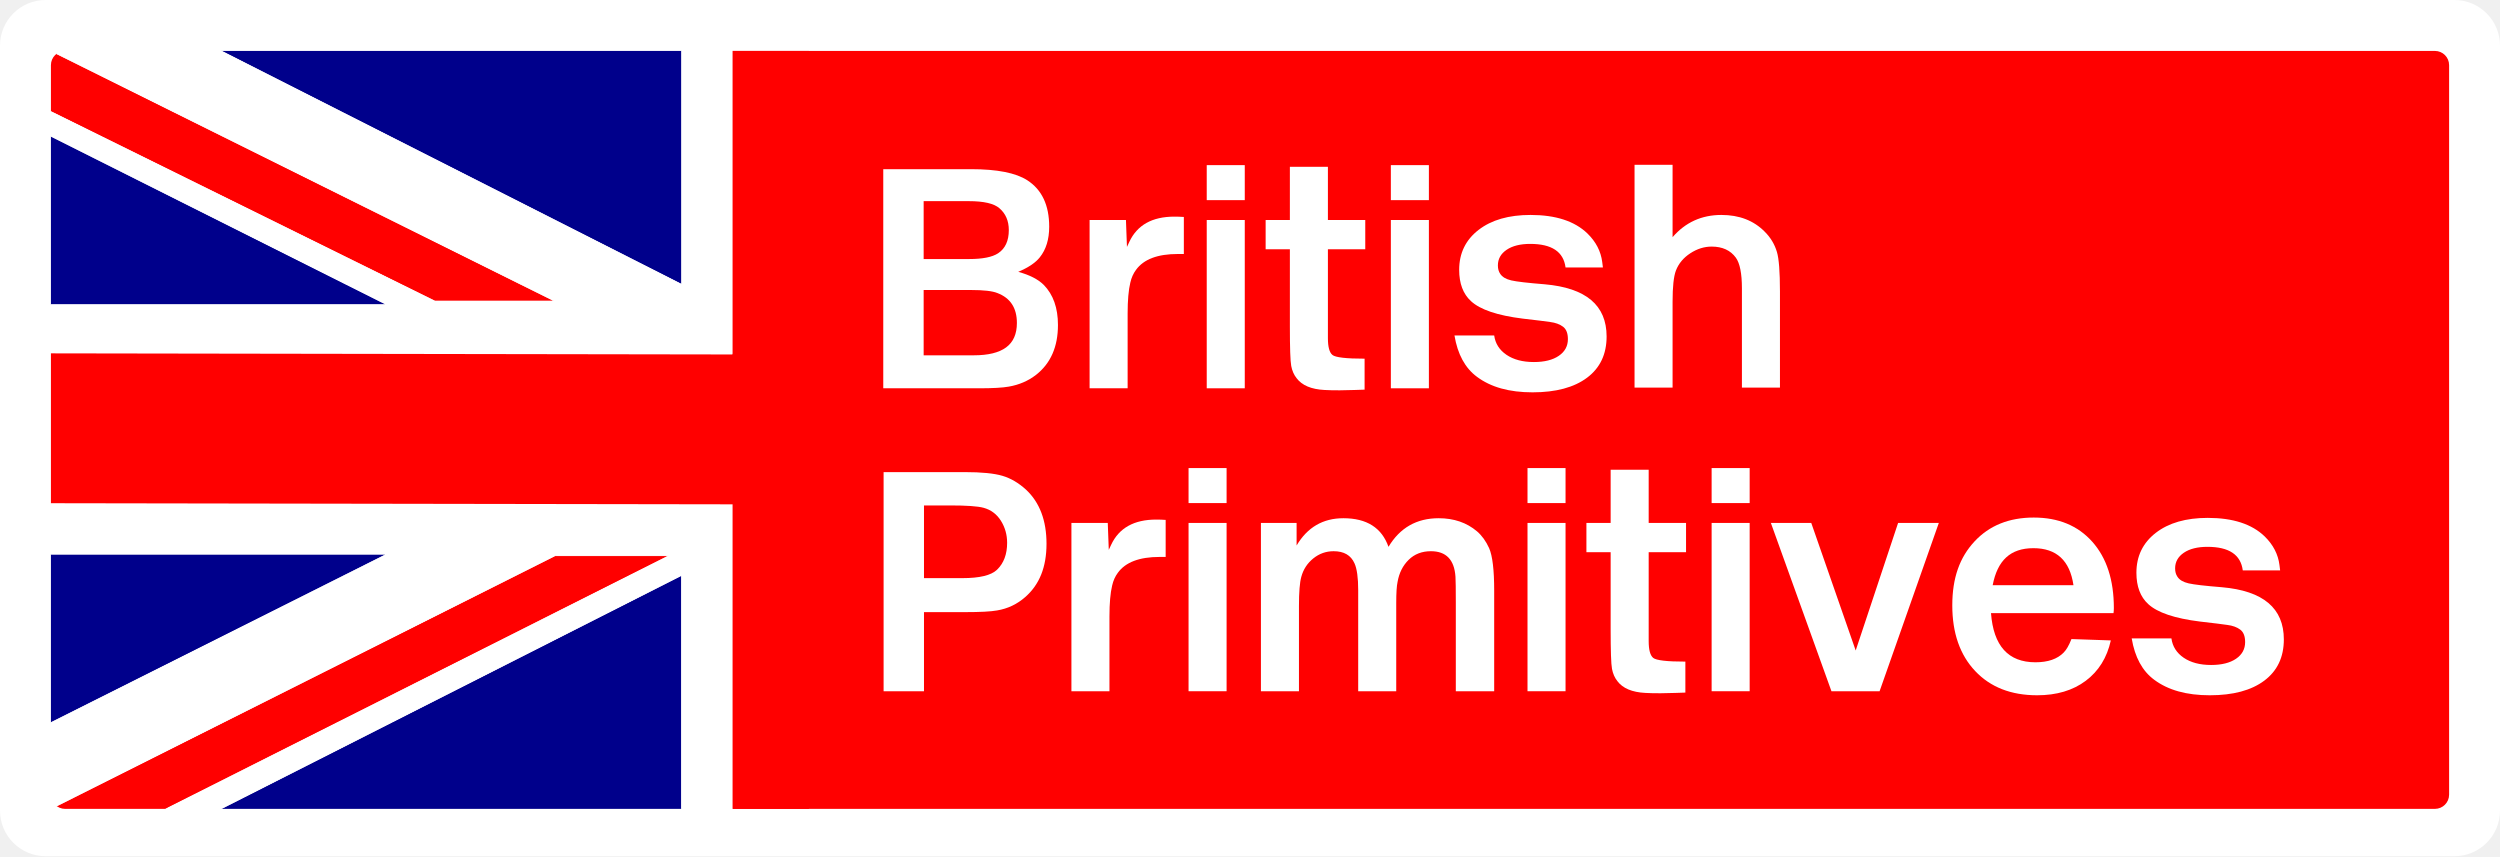
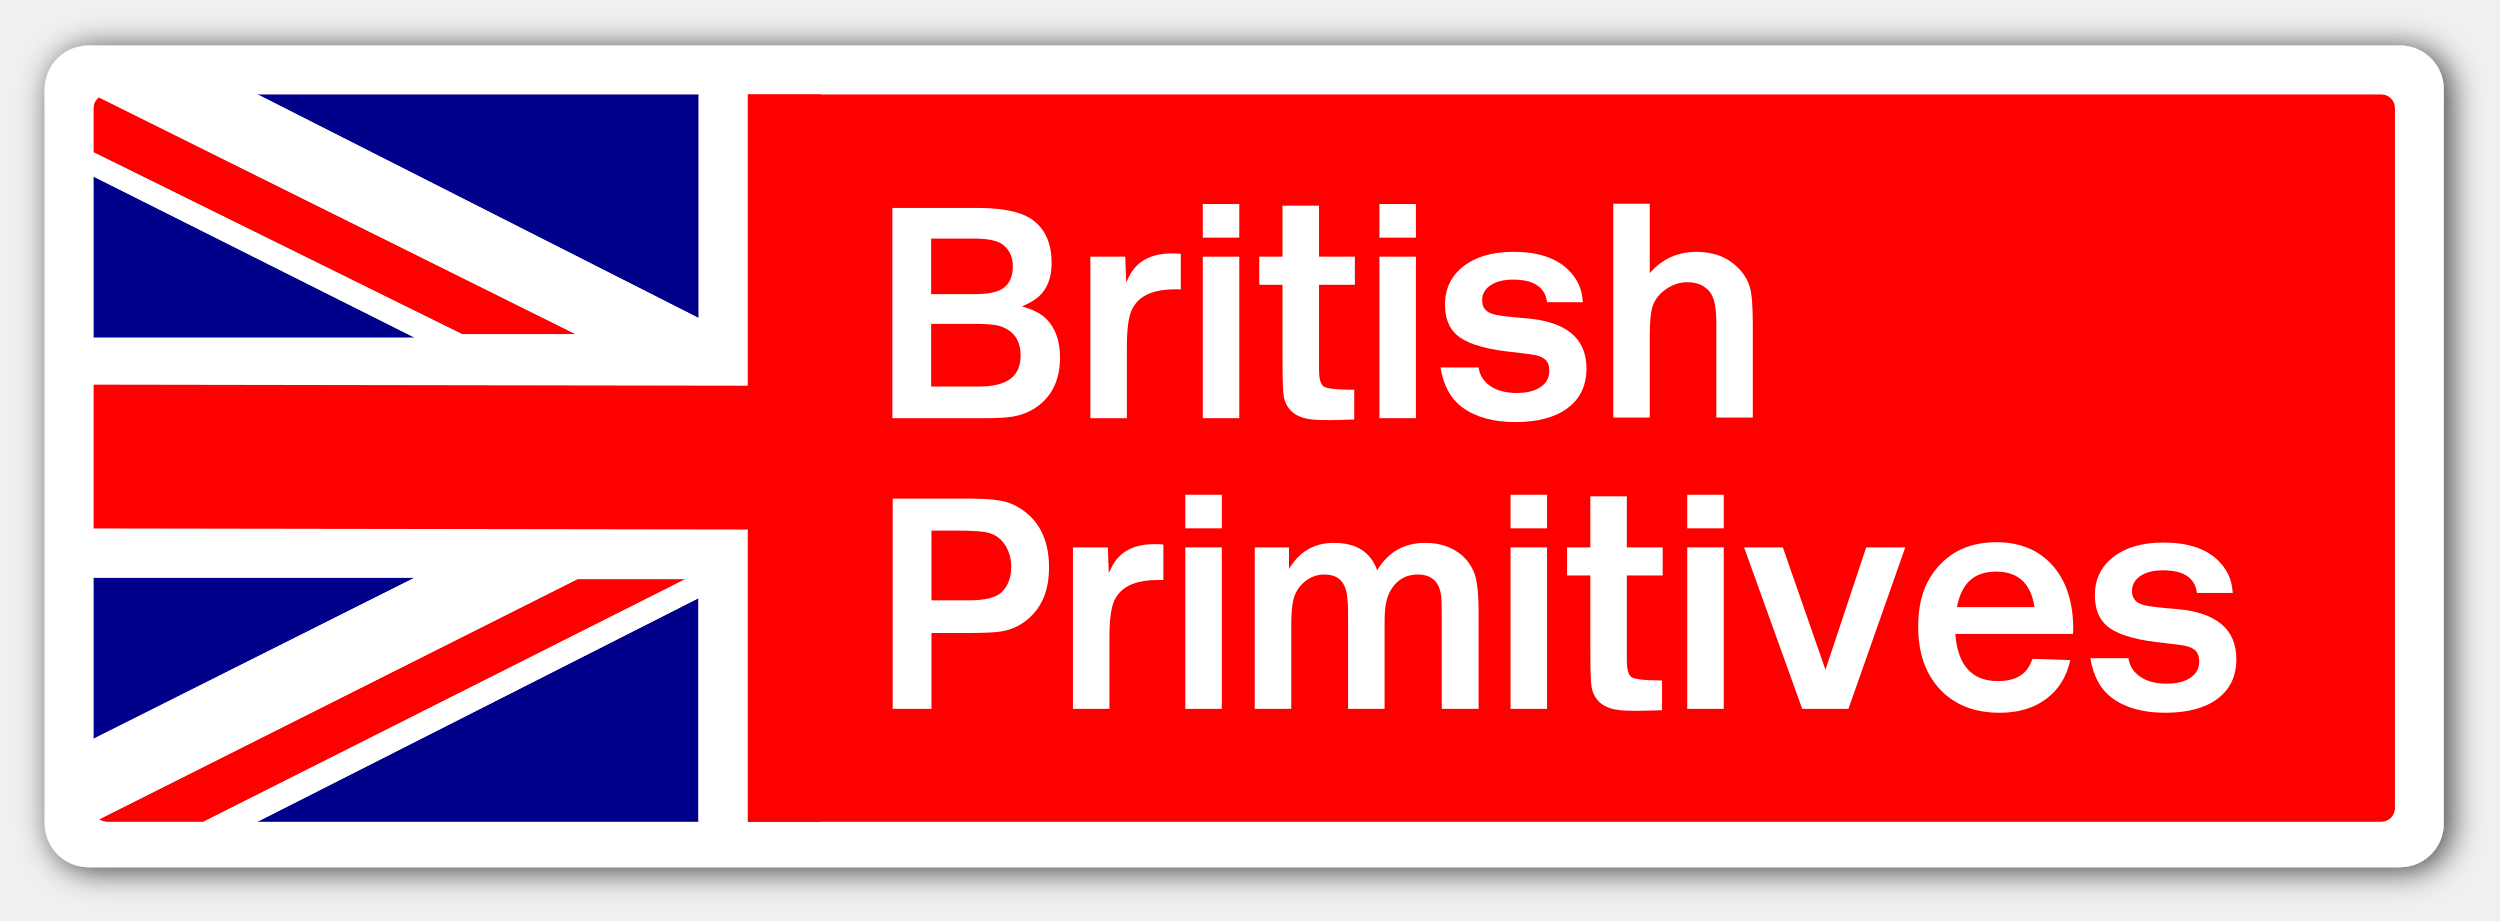
- <svg xmlns="http://www.w3.org/2000/svg" id="a" viewBox="0 0 742.73 254.37">
+ <svg xmlns="http://www.w3.org/2000/svg" id="a" viewBox="0 0 774 285">
  <defs>
-     <style>.c{fill:#00008b;}.c,.d,.e{fill-rule:evenodd;}.d,.f{fill:red;}.g,.e{fill:#fff;}.h,.i{fill:none;}.i{stroke:#fff;stroke-miterlimit:10;stroke-width:.22px;}.j{clip-path:url(#b);}</style>
-     <clipPath id="b">
-       <rect class="h" x="15.13" y="15.13" width="712.48" height="225.18" rx="4.22" ry="4.22" />
+     <style>.e{fill:#00008b;}.e,.f,.g{fill-rule:evenodd;}.f,.h{fill:red;}.i,.g,.j{fill:#fff;}.k,.l{fill:none;}.l{stroke:#fff;stroke-miterlimit:10;stroke-width:.22px;}.j{filter:url(#b);}.m{clip-path:url(#d);}</style>
+     <filter id="b" x="0" y="0" width="774" height="285" filterUnits="userSpaceOnUse">
+       <feOffset dx="2" dy="1" />
+       <feGaussianBlur result="c" stdDeviation="5" />
+       <feFlood flood-color="#000" flood-opacity=".75" />
+       <feComposite in2="c" operator="in" />
+       <feComposite in="SourceGraphic" />
+     </filter>
+     <clipPath id="d">
+       <rect class="k" x="28.99" y="29.24" width="712.48" height="225.18" rx="4.22" ry="4.22" />
    </clipPath>
  </defs>
-   <rect class="g" width="742.73" height="254.37" rx="13.56" ry="13.56" />
-   <g class="j">
-     <rect class="f" x="217.65" y="15.13" width="509.96" height="225.18" />
-     <path class="d" d="M15.13,33.15l114.03,56.29h35.57L15.13,15.13v18.02" />
-     <path class="d" d="M15.13,240.31l149.8-75.22h33.81L49.32,240.31H15.13" />
-     <path class="c" d="M15.13,40.48l99.77,50.04H15.13v-50.04Z" />
-     <path class="c" d="M15.13,214.68l99.77-50.04H15.13v50.04Z" />
-     <path class="c" d="M65.71,15.13l136.82,69.36V15.13H65.71Z" />
-     <path class="c" d="M65.66,240.31l136.82-69.36v69.36H65.66Z" />
-     <path class="e" d="M15.13,104.98h202.52V15.13h-15.13v69.36L65.71,15.13H15.13l149.61,74.31h-35.57L15.13,33.15v7.33l99.77,50.04H15.13v14.46" />
-     <path class="i" d="M15.13,104.98h202.52V15.13h-15.13v69.36L65.71,15.13H15.13l149.61,74.31h-35.57L15.13,33.15v7.33l99.77,50.04H15.13v14.46Z" />
-     <path class="e" d="M15.13,149.5h202.52v90.81h-15.18v-69.36l-136.82,69.36h-16.34l149.42-75.22h-33.81L15.13,240.31v-25.63l99.77-50.04H15.13v-15.14" />
-     <path class="i" d="M15.13,149.5h202.52v90.81h-15.18v-69.36l-136.82,69.36h-16.34l149.42-75.22h-33.81L15.13,240.31v-25.63l99.77-50.04H15.13v-15.14Z" />
-     <polygon class="d" points="240.33 240.31 240.33 240.28 240.31 240.28 240.31 15.13 217.65 15.13 217.65 105.31 15.13 104.98 15.13 149.5 217.65 149.83 217.65 240.31 240.33 240.31" />
+   <rect class="j" x="13.86" y="14.11" width="742.73" height="254.37" rx="13.56" ry="13.56" />
+   <g class="m">
+     <rect class="h" x="231.51" y="29.24" width="509.96" height="225.18" />
+     <path class="f" d="M28.99,47.26l114.03,56.29h35.57L28.99,29.24v18.02" />
+     <path class="f" d="M28.99,254.42l149.8-75.22h33.81L63.18,254.42H28.99" />
+     <path class="e" d="M28.99,54.59l99.77,50.04H28.99v-50.04Z" />
+     <path class="e" d="M28.99,228.79l99.77-50.04H28.99v50.04Z" />
+     <path class="e" d="M79.57,29.24l136.82,69.36V29.24H79.57Z" />
+     <path class="e" d="M79.52,254.42l136.82-69.36v69.36H79.52Z" />
+     <path class="g" d="M28.99,119.09h202.52V29.24h-15.13v69.36L79.57,29.24H28.99l149.61,74.31h-35.57L28.99,47.26v7.33l99.77,50.04H28.99v14.46" />
+     <path class="l" d="M28.99,119.09h202.52V29.24h-15.13v69.36L79.57,29.24H28.99l149.61,74.31h-35.57L28.99,47.26v7.33l99.77,50.04H28.99v14.46Z" />
+     <path class="g" d="M28.99,163.61h202.52v90.81h-15.18v-69.36l-136.82,69.36h-16.34l149.42-75.22h-33.81L28.99,254.42v-25.63l99.77-50.04H28.99v-15.14" />
+     <path class="l" d="M28.99,163.61h202.52v90.81h-15.18v-69.36l-136.82,69.36h-16.34l149.42-75.22h-33.81L28.99,254.42v-25.63l99.77-50.04H28.99v-15.14Z" />
+     <polygon class="f" points="254.19 254.42 254.19 254.39 254.17 254.39 254.17 29.24 231.51 29.24 231.51 119.42 28.99 119.09 28.99 163.61 231.51 163.94 231.51 254.42 254.19 254.42" />
  </g>
-   <rect class="h" x="256.61" y="15.07" width="470.99" height="224.18" />
-   <path class="g" d="M262.41,50.26h26.1c7.73,0,13.3,1.1,16.7,3.3,4.33,2.8,6.5,7.4,6.5,13.8,0,3.73-.93,6.77-2.8,9.1-1.27,1.6-3.4,3.03-6.4,4.3,3.4.93,5.93,2.23,7.6,3.9,2.8,2.87,4.2,6.83,4.2,11.9,0,6.47-2.17,11.4-6.5,14.8-2.33,1.8-5.03,2.97-8.1,3.5-1.8.33-4.77.5-8.9.5h-28.4V50.26ZM274.41,59.76v17.2h13.5c4,0,6.87-.57,8.6-1.7,2.13-1.4,3.2-3.7,3.2-6.9,0-2.73-.93-4.9-2.8-6.5-1.6-1.4-4.63-2.1-9.1-2.1h-13.4ZM274.41,86.16v19.4h14.9c4.27,0,7.47-.78,9.6-2.35,2.13-1.57,3.2-3.98,3.2-7.25,0-4.47-1.93-7.43-5.8-8.9-1.47-.6-4.07-.9-7.8-.9h-14.1Z" />
-   <path class="g" d="M323.71,65.36h10.8l.3,8,.7-1.5c2.33-5,6.8-7.5,13.4-7.5.93,0,1.87.03,2.8.1v11h-1.8c-6,0-10.13,1.57-12.4,4.7-.8,1.07-1.37,2.33-1.7,3.8-.53,2.2-.8,5.27-.8,9.2v22.2h-11.3v-50Z" />
-   <path class="g" d="M358.51,49.06h11.3v10.4h-11.3v-10.4ZM358.51,65.36h11.3v50h-11.3v-50Z" />
-   <path class="g" d="M383.21,49.56h11.3v15.8h11.1v8.7h-11.1v26.4c0,2.6.45,4.27,1.35,5,.9.73,4.08,1.1,9.55,1.1v9.2l-2.9.1c-1.93.07-3.43.1-4.5.1-1.87,0-3.37-.03-4.5-.1-3.93-.2-6.7-1.37-8.3-3.5-.8-1-1.33-2.22-1.6-3.65-.27-1.43-.4-5.35-.4-11.75v-22.9h-7.2v-8.7h7.2v-15.8Z" />
-   <path class="g" d="M413.21,49.06h11.3v10.4h-11.3v-10.4ZM413.21,65.36h11.3v50h-11.3v-50Z" />
-   <path class="g" d="M465.11,79.46c-.6-4.67-4.1-7-10.5-7-2.93,0-5.27.58-7,1.75-1.73,1.17-2.6,2.72-2.6,4.65,0,1,.23,1.83.7,2.5.6.93,1.7,1.58,3.3,1.95,1.6.37,4.9.75,9.9,1.15,12.27,1.07,18.4,6.23,18.4,15.5,0,5.27-1.93,9.35-5.8,12.25-3.87,2.9-9.27,4.35-16.2,4.35s-12.37-1.53-16.5-4.6c-3.53-2.6-5.77-6.7-6.7-12.3h11.8c.33,2.4,1.55,4.32,3.65,5.75,2.1,1.43,4.82,2.15,8.15,2.15,3.13,0,5.6-.62,7.4-1.85,1.8-1.23,2.7-2.88,2.7-4.95,0-1.73-.48-2.97-1.45-3.7-.97-.73-2.25-1.2-3.85-1.4-1.33-.2-4.03-.53-8.1-1-7.53-.93-12.67-2.67-15.4-5.2-2.33-2.13-3.5-5.23-3.5-9.3,0-4.93,1.92-8.88,5.75-11.85,3.83-2.97,8.98-4.45,15.45-4.45,7.47,0,13.1,1.83,16.9,5.5,2.53,2.47,4,5.3,4.4,8.5l.2,1.6h-11.1Z" />
-   <path class="g" d="M485.61,48.96h11.3v21.5c3.8-4.4,8.63-6.6,14.5-6.6,5.33,0,9.63,1.67,12.9,5,1.73,1.73,2.93,3.73,3.6,6,.6,2,.9,5.9.9,11.7v28.6h-11.3v-29.5c0-4.4-.6-7.43-1.8-9.1-1.6-2.2-4-3.3-7.2-3.3-2.2,0-4.32.67-6.35,2-2.03,1.33-3.45,3.03-4.25,5.1-.67,1.73-1,4.83-1,9.3v25.5h-11.3V48.96Z" />
-   <path class="g" d="M262.51,140.26h24.1c5,0,8.73.37,11.2,1.1,2.47.73,4.8,2.1,7,4.1,4.07,3.8,6.1,9.17,6.1,16.1s-2.1,12.13-6.3,15.8c-2.4,2.13-5.2,3.47-8.4,4-1.8.33-5,.5-9.6.5h-12.1v23.5h-12v-65.1ZM274.51,150.16v21.6h11.4c5.13,0,8.57-.83,10.3-2.5,2-1.93,3-4.6,3-8,0-2.4-.62-4.58-1.85-6.55-1.23-1.96-2.95-3.25-5.15-3.85-1.73-.47-5.07-.7-10-.7h-7.7Z" />
-   <path class="g" d="M318.31,155.36h10.8l.3,8,.7-1.5c2.33-5,6.8-7.5,13.4-7.5.93,0,1.87.03,2.8.1v11h-1.8c-6,0-10.13,1.57-12.4,4.7-.8,1.07-1.37,2.33-1.7,3.8-.53,2.2-.8,5.27-.8,9.2v22.2h-11.3v-50Z" />
-   <path class="g" d="M353.11,139.06h11.3v10.4h-11.3v-10.4ZM353.11,155.36h11.3v50h-11.3v-50Z" />
-   <path class="g" d="M374.61,155.36h10.6v6.7c3.2-5.4,7.83-8.1,13.9-8.1,6.93,0,11.4,2.83,13.4,8.5,3.4-5.67,8.37-8.5,14.9-8.5,4.53,0,8.33,1.3,11.4,3.9,1.47,1.27,2.67,2.93,3.6,5,1,2.27,1.5,6.47,1.5,12.6v29.9h-11.4v-26.4c0-3.93-.03-6.46-.1-7.6-.33-5.07-2.77-7.6-7.3-7.6-2.67,0-4.87.85-6.6,2.55-1.73,1.7-2.83,3.88-3.3,6.55-.27,1.2-.4,3.3-.4,6.3v26.2h-11.3v-30c0-3.73-.37-6.4-1.1-8-1.07-2.4-3.13-3.6-6.2-3.6-2.27,0-4.28.72-6.05,2.15-1.77,1.43-2.95,3.25-3.55,5.45-.47,1.67-.7,4.57-.7,8.7v25.3h-11.3v-50Z" />
-   <path class="g" d="M453.81,139.06h11.3v10.4h-11.3v-10.4ZM453.81,155.36h11.3v50h-11.3v-50Z" />
-   <path class="g" d="M478.51,139.56h11.3v15.8h11.1v8.7h-11.1v26.4c0,2.6.45,4.27,1.35,5,.9.73,4.08,1.1,9.55,1.1v9.2l-2.9.1c-1.93.07-3.43.1-4.5.1-1.87,0-3.37-.03-4.5-.1-3.93-.2-6.7-1.37-8.3-3.5-.8-1-1.33-2.22-1.6-3.65-.27-1.43-.4-5.35-.4-11.75v-22.9h-7.2v-8.7h7.2v-15.8Z" />
-   <path class="g" d="M508.51,139.06h11.3v10.4h-11.3v-10.4ZM508.51,155.36h11.3v50h-11.3v-50Z" />
-   <path class="g" d="M538.11,155.36l13.2,37.9,12.6-37.9h12.1l-17.6,50h-14.3l-18-50h12Z" />
-   <path class="g" d="M591.51,182.16c.73,9.73,5.13,14.6,13.2,14.6,3.73,0,6.53-.97,8.4-2.9.8-.8,1.57-2.13,2.3-4l11.7.4c-1.13,5.13-3.62,9.13-7.45,12-3.83,2.87-8.65,4.3-14.45,4.3-7.73,0-13.87-2.4-18.4-7.2-4.53-4.8-6.8-11.3-6.8-19.5s2.2-14.27,6.6-19c4.4-4.73,10.27-7.1,17.6-7.1s13.13,2.4,17.4,7.2c4.27,4.8,6.4,11.37,6.4,19.7,0,.53-.04,1.03-.1,1.5h-36.4ZM592.01,173.86h24c-1.07-7.33-5.04-11-11.9-11s-10.7,3.67-12.1,11Z" />
-   <path class="g" d="M666.31,169.46c-.6-4.67-4.1-7-10.5-7-2.93,0-5.27.58-7,1.75-1.73,1.17-2.6,2.72-2.6,4.65,0,1,.23,1.83.7,2.5.6.93,1.7,1.58,3.3,1.95,1.6.37,4.9.75,9.9,1.15,12.27,1.07,18.4,6.23,18.4,15.5,0,5.27-1.93,9.35-5.8,12.25-3.87,2.9-9.27,4.35-16.2,4.35s-12.37-1.53-16.5-4.6c-3.53-2.6-5.77-6.7-6.7-12.3h11.8c.33,2.4,1.55,4.32,3.65,5.75,2.1,1.43,4.82,2.15,8.15,2.15,3.13,0,5.6-.62,7.4-1.85,1.8-1.23,2.7-2.88,2.7-4.95,0-1.73-.48-2.97-1.45-3.7-.97-.73-2.25-1.2-3.85-1.4-1.33-.2-4.03-.53-8.1-1-7.53-.93-12.67-2.67-15.4-5.2-2.33-2.13-3.5-5.23-3.5-9.3,0-4.93,1.92-8.88,5.75-11.85,3.83-2.97,8.98-4.45,15.45-4.45,7.47,0,13.1,1.83,16.9,5.5,2.53,2.47,4,5.3,4.4,8.5l.2,1.6h-11.1Z" />
+   <rect class="k" x="270.48" y="29.18" width="470.99" height="224.18" />
+   <path class="i" d="M276.28,64.37h26.1c7.73,0,13.3,1.1,16.7,3.3,4.33,2.8,6.5,7.4,6.5,13.8,0,3.73-.93,6.77-2.8,9.1-1.27,1.6-3.4,3.03-6.4,4.3,3.4.93,5.93,2.23,7.6,3.9,2.8,2.87,4.2,6.83,4.2,11.9,0,6.47-2.17,11.4-6.5,14.8-2.33,1.8-5.03,2.97-8.1,3.5-1.8.33-4.77.5-8.9.5h-28.4v-65.1ZM288.28,73.87v17.2h13.5c4,0,6.87-.57,8.6-1.7,2.13-1.4,3.2-3.7,3.2-6.9,0-2.73-.93-4.9-2.8-6.5-1.6-1.4-4.63-2.1-9.1-2.1h-13.4ZM288.28,100.27v19.4h14.9c4.27,0,7.47-.78,9.6-2.35,2.13-1.57,3.2-3.98,3.2-7.25,0-4.47-1.93-7.43-5.8-8.9-1.47-.6-4.07-.9-7.8-.9h-14.1Z" />
+   <path class="i" d="M337.58,79.47h10.8l.3,8,.7-1.5c2.33-5,6.8-7.5,13.4-7.5.93,0,1.87.03,2.8.1v11h-1.8c-6,0-10.13,1.57-12.4,4.7-.8,1.07-1.37,2.33-1.7,3.8-.53,2.2-.8,5.27-.8,9.2v22.2h-11.3v-50Z" />
+   <path class="i" d="M372.38,63.17h11.3v10.4h-11.3v-10.4ZM372.38,79.47h11.3v50h-11.3v-50Z" />
+   <path class="i" d="M397.07,63.67h11.3v15.8h11.1v8.7h-11.1v26.4c0,2.6.45,4.27,1.35,5,.9.73,4.08,1.1,9.55,1.1v9.2l-2.9.1c-1.93.07-3.43.1-4.5.1-1.87,0-3.37-.03-4.5-.1-3.93-.2-6.7-1.37-8.3-3.5-.8-1-1.33-2.22-1.6-3.65-.27-1.43-.4-5.35-.4-11.75v-22.9h-7.2v-8.7h7.2v-15.8Z" />
+   <path class="i" d="M427.07,63.17h11.3v10.4h-11.3v-10.4ZM427.07,79.47h11.3v50h-11.3v-50Z" />
+   <path class="i" d="M478.97,93.57c-.6-4.67-4.1-7-10.5-7-2.93,0-5.27.58-7,1.75-1.73,1.17-2.6,2.72-2.6,4.65,0,1,.23,1.83.7,2.5.6.93,1.7,1.58,3.3,1.95,1.6.37,4.9.75,9.9,1.15,12.27,1.07,18.4,6.23,18.4,15.5,0,5.27-1.93,9.35-5.8,12.25-3.87,2.9-9.27,4.35-16.2,4.35s-12.37-1.53-16.5-4.6c-3.53-2.6-5.77-6.7-6.7-12.3h11.8c.33,2.4,1.55,4.32,3.65,5.75,2.1,1.43,4.82,2.15,8.15,2.15,3.13,0,5.6-.62,7.4-1.85,1.8-1.23,2.7-2.88,2.7-4.95,0-1.73-.48-2.97-1.45-3.7-.97-.73-2.25-1.2-3.85-1.4-1.33-.2-4.03-.53-8.1-1-7.53-.93-12.67-2.67-15.4-5.2-2.33-2.13-3.5-5.23-3.5-9.3,0-4.93,1.92-8.88,5.75-11.85,3.83-2.97,8.98-4.45,15.45-4.45,7.47,0,13.1,1.83,16.9,5.5,2.53,2.47,4,5.3,4.4,8.5l.2,1.6h-11.1Z" />
+   <path class="i" d="M499.47,63.07h11.3v21.5c3.8-4.4,8.63-6.6,14.5-6.6,5.33,0,9.63,1.67,12.9,5,1.73,1.73,2.93,3.73,3.6,6,.6,2,.9,5.9.9,11.7v28.6h-11.3v-29.5c0-4.4-.6-7.43-1.8-9.1-1.6-2.2-4-3.3-7.2-3.3-2.2,0-4.32.67-6.35,2-2.03,1.33-3.45,3.03-4.25,5.1-.67,1.73-1,4.83-1,9.3v25.5h-11.3V63.07Z" />
+   <path class="i" d="M276.38,154.37h24.1c5,0,8.73.37,11.2,1.1,2.47.73,4.8,2.1,7,4.1,4.07,3.8,6.1,9.17,6.1,16.1s-2.1,12.13-6.3,15.8c-2.4,2.13-5.2,3.47-8.4,4-1.8.33-5,.5-9.6.5h-12.1v23.5h-12v-65.1ZM288.38,164.27v21.6h11.4c5.13,0,8.57-.83,10.3-2.5,2-1.93,3-4.6,3-8,0-2.4-.62-4.58-1.85-6.55-1.23-1.96-2.95-3.25-5.15-3.85-1.73-.47-5.07-.7-10-.7h-7.7Z" />
+   <path class="i" d="M332.18,169.47h10.8l.3,8,.7-1.5c2.33-5,6.8-7.5,13.4-7.5.93,0,1.87.03,2.8.1v11h-1.8c-6,0-10.13,1.57-12.4,4.7-.8,1.07-1.37,2.33-1.7,3.8-.53,2.2-.8,5.27-.8,9.2v22.2h-11.3v-50Z" />
+   <path class="i" d="M366.97,153.17h11.3v10.4h-11.3v-10.4ZM366.97,169.47h11.3v50h-11.3v-50Z" />
+   <path class="i" d="M388.47,169.47h10.6v6.7c3.2-5.4,7.83-8.1,13.9-8.1,6.93,0,11.4,2.83,13.4,8.5,3.4-5.67,8.37-8.5,14.9-8.5,4.53,0,8.33,1.3,11.4,3.9,1.47,1.27,2.67,2.93,3.6,5,1,2.27,1.5,6.47,1.5,12.6v29.9h-11.4v-26.4c0-3.93-.03-6.46-.1-7.6-.33-5.07-2.77-7.6-7.3-7.6-2.67,0-4.87.85-6.6,2.55-1.73,1.7-2.83,3.88-3.3,6.55-.27,1.2-.4,3.3-.4,6.3v26.2h-11.3v-30c0-3.73-.37-6.4-1.1-8-1.07-2.4-3.13-3.6-6.2-3.6-2.27,0-4.28.72-6.05,2.15-1.77,1.43-2.95,3.25-3.55,5.45-.47,1.67-.7,4.57-.7,8.7v25.3h-11.3v-50Z" />
+   <path class="i" d="M467.67,153.17h11.3v10.4h-11.3v-10.4ZM467.67,169.47h11.3v50h-11.3v-50Z" />
+   <path class="i" d="M492.37,153.67h11.3v15.8h11.1v8.7h-11.1v26.4c0,2.6.45,4.27,1.35,5,.9.73,4.08,1.1,9.55,1.1v9.2l-2.9.1c-1.93.07-3.43.1-4.5.1-1.87,0-3.37-.03-4.5-.1-3.93-.2-6.7-1.37-8.3-3.5-.8-1-1.33-2.22-1.6-3.65-.27-1.43-.4-5.35-.4-11.75v-22.9h-7.2v-8.7h7.2v-15.8Z" />
+   <path class="i" d="M522.37,153.17h11.3v10.4h-11.3v-10.4ZM522.37,169.47h11.3v50h-11.3v-50Z" />
+   <path class="i" d="M551.97,169.47l13.2,37.9,12.6-37.9h12.1l-17.6,50h-14.3l-18-50h12Z" />
+   <path class="i" d="M605.37,196.27c.73,9.73,5.13,14.6,13.2,14.6,3.73,0,6.53-.97,8.4-2.9.8-.8,1.57-2.13,2.3-4l11.7.4c-1.13,5.13-3.62,9.13-7.45,12-3.83,2.87-8.65,4.3-14.45,4.3-7.73,0-13.87-2.4-18.4-7.2-4.53-4.8-6.8-11.3-6.8-19.5s2.2-14.27,6.6-19c4.4-4.73,10.27-7.1,17.6-7.1s13.13,2.4,17.4,7.2c4.27,4.8,6.4,11.37,6.4,19.7,0,.53-.04,1.03-.1,1.5h-36.4ZM605.87,187.97h24c-1.07-7.33-5.04-11-11.9-11s-10.7,3.67-12.1,11Z" />
+   <path class="i" d="M680.17,183.57c-.6-4.67-4.1-7-10.5-7-2.93,0-5.27.58-7,1.75-1.73,1.17-2.6,2.72-2.6,4.65,0,1,.23,1.83.7,2.5.6.93,1.7,1.58,3.3,1.95,1.6.37,4.9.75,9.9,1.15,12.27,1.07,18.4,6.23,18.4,15.5,0,5.27-1.93,9.35-5.8,12.25-3.87,2.9-9.27,4.35-16.2,4.35s-12.37-1.53-16.5-4.6c-3.53-2.6-5.77-6.7-6.7-12.3h11.8c.33,2.4,1.55,4.32,3.65,5.75,2.1,1.43,4.82,2.15,8.15,2.15,3.13,0,5.6-.62,7.4-1.85,1.8-1.23,2.7-2.88,2.7-4.95,0-1.73-.48-2.97-1.45-3.7-.97-.73-2.25-1.2-3.85-1.4-1.33-.2-4.03-.53-8.1-1-7.53-.93-12.67-2.67-15.4-5.2-2.33-2.13-3.5-5.23-3.5-9.3,0-4.93,1.92-8.88,5.75-11.85,3.83-2.97,8.98-4.45,15.45-4.45,7.47,0,13.1,1.83,16.9,5.5,2.53,2.47,4,5.3,4.4,8.5l.2,1.6h-11.1Z" />
</svg>
